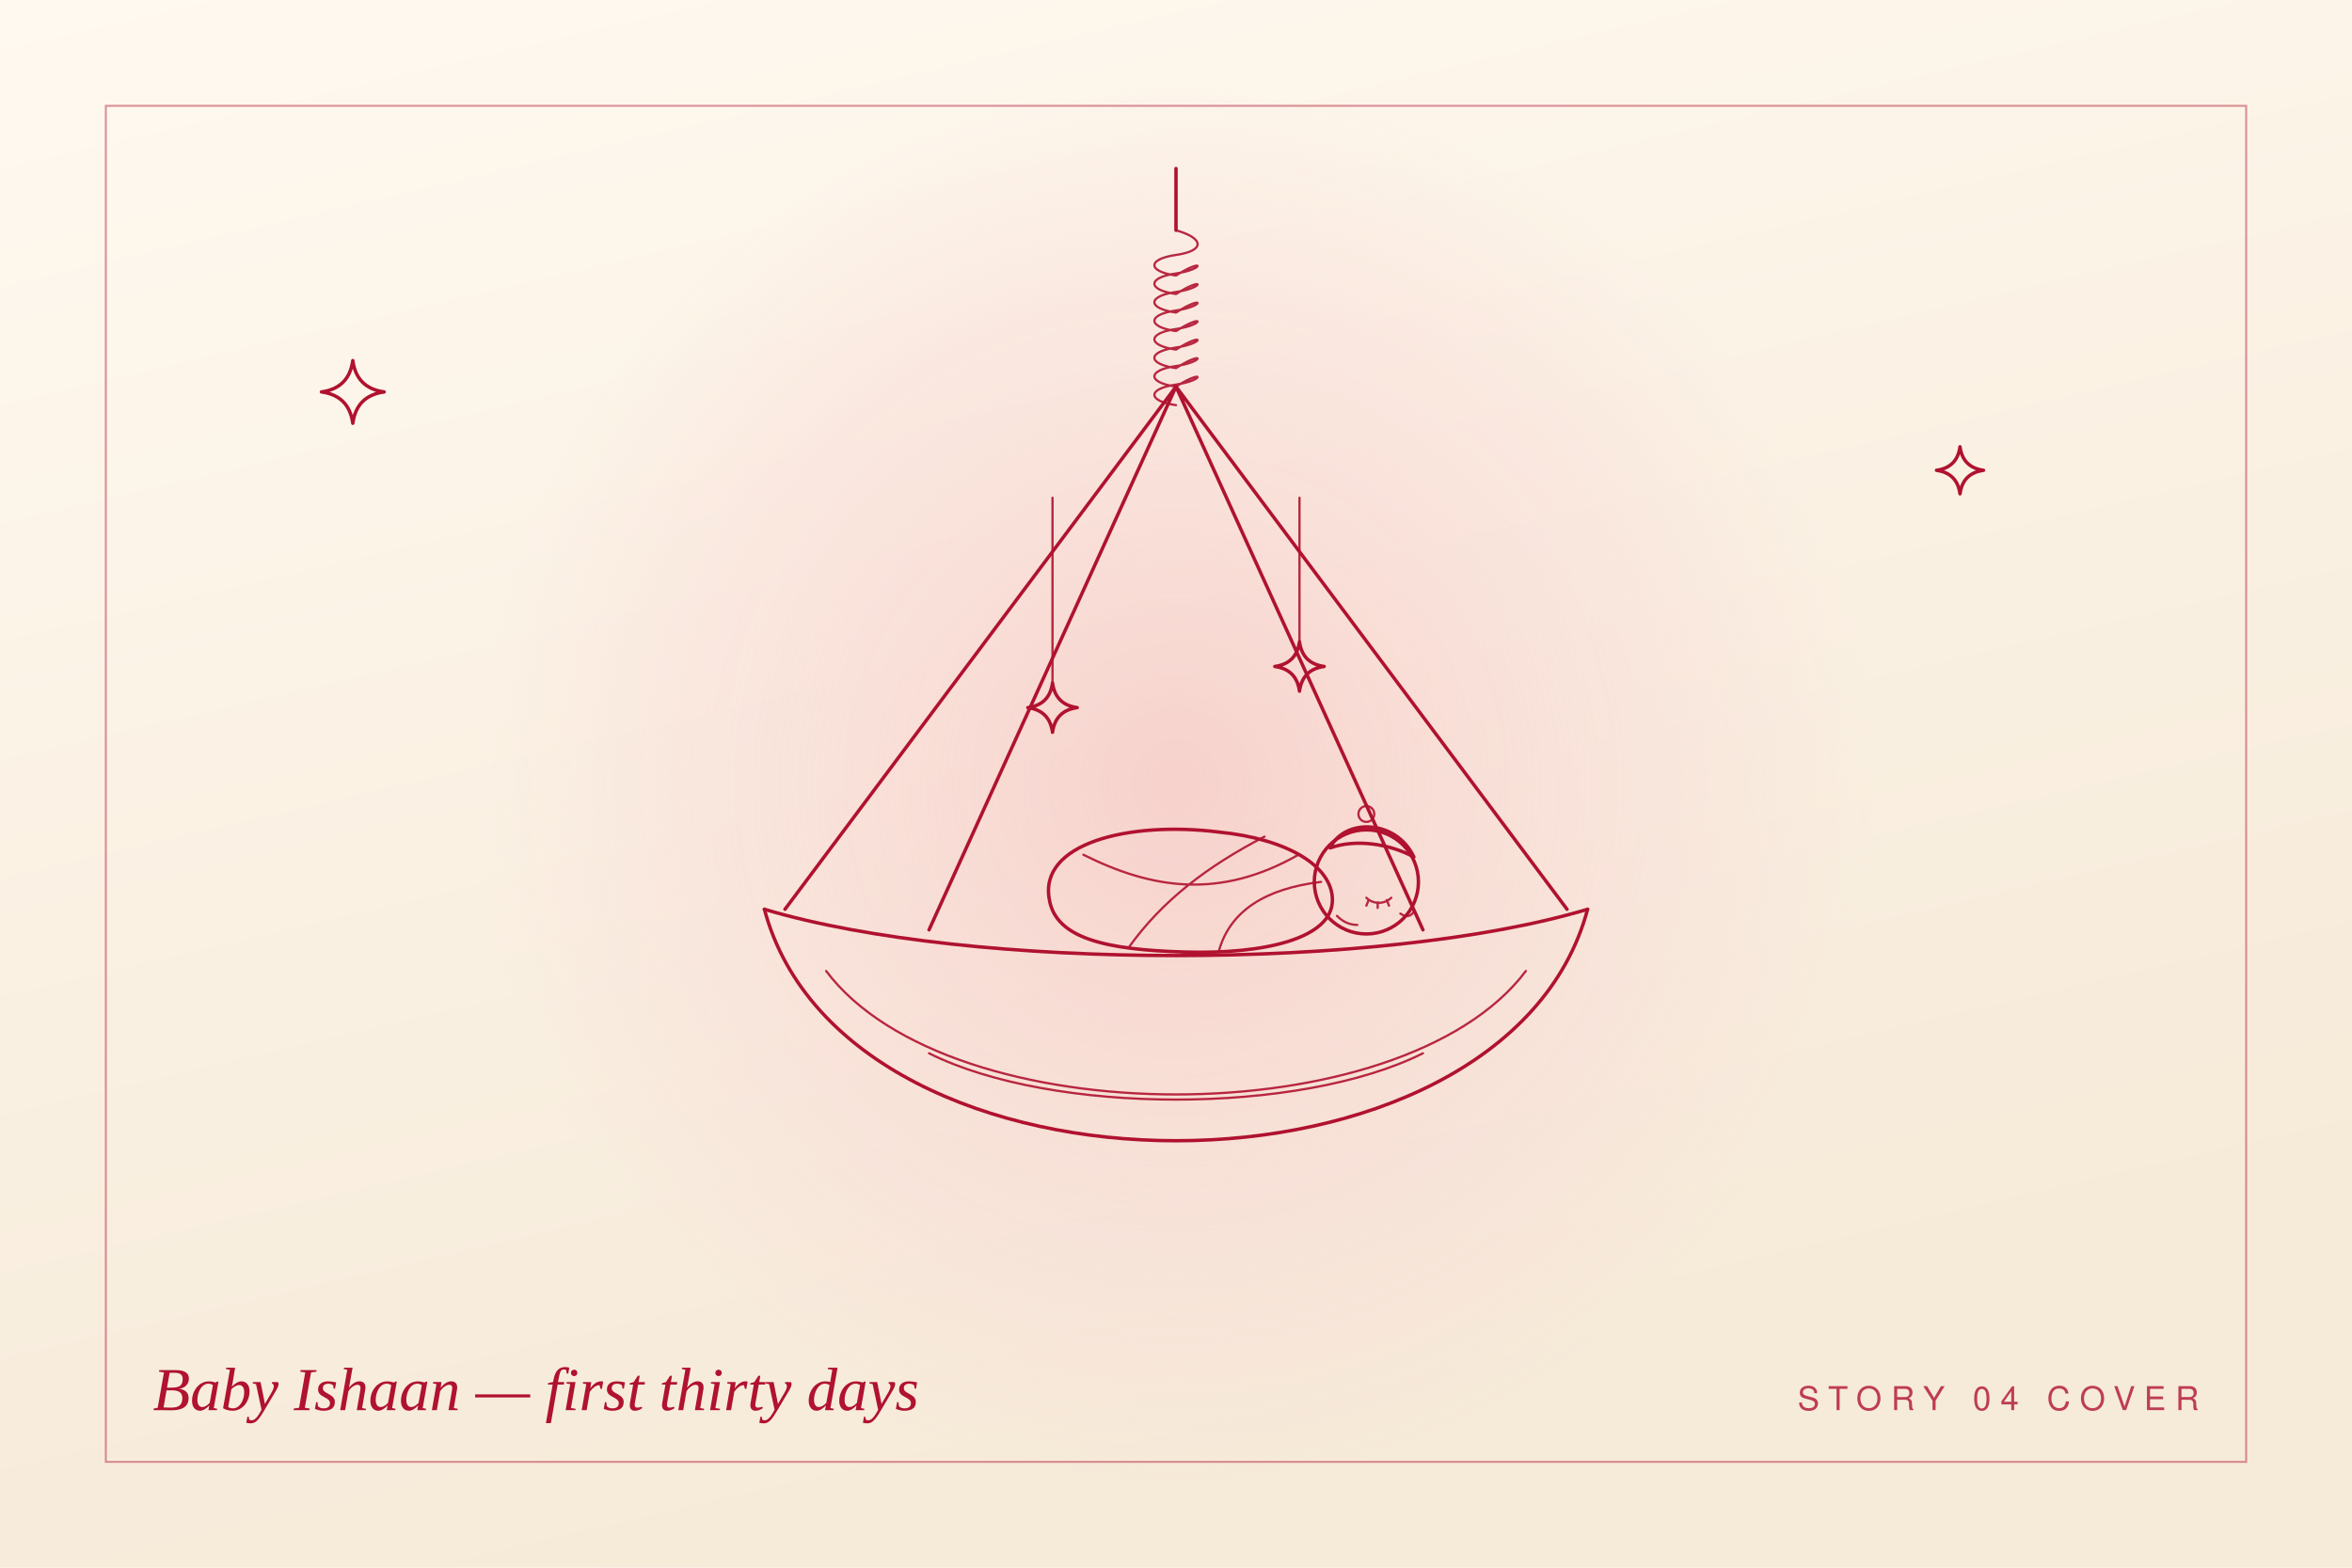
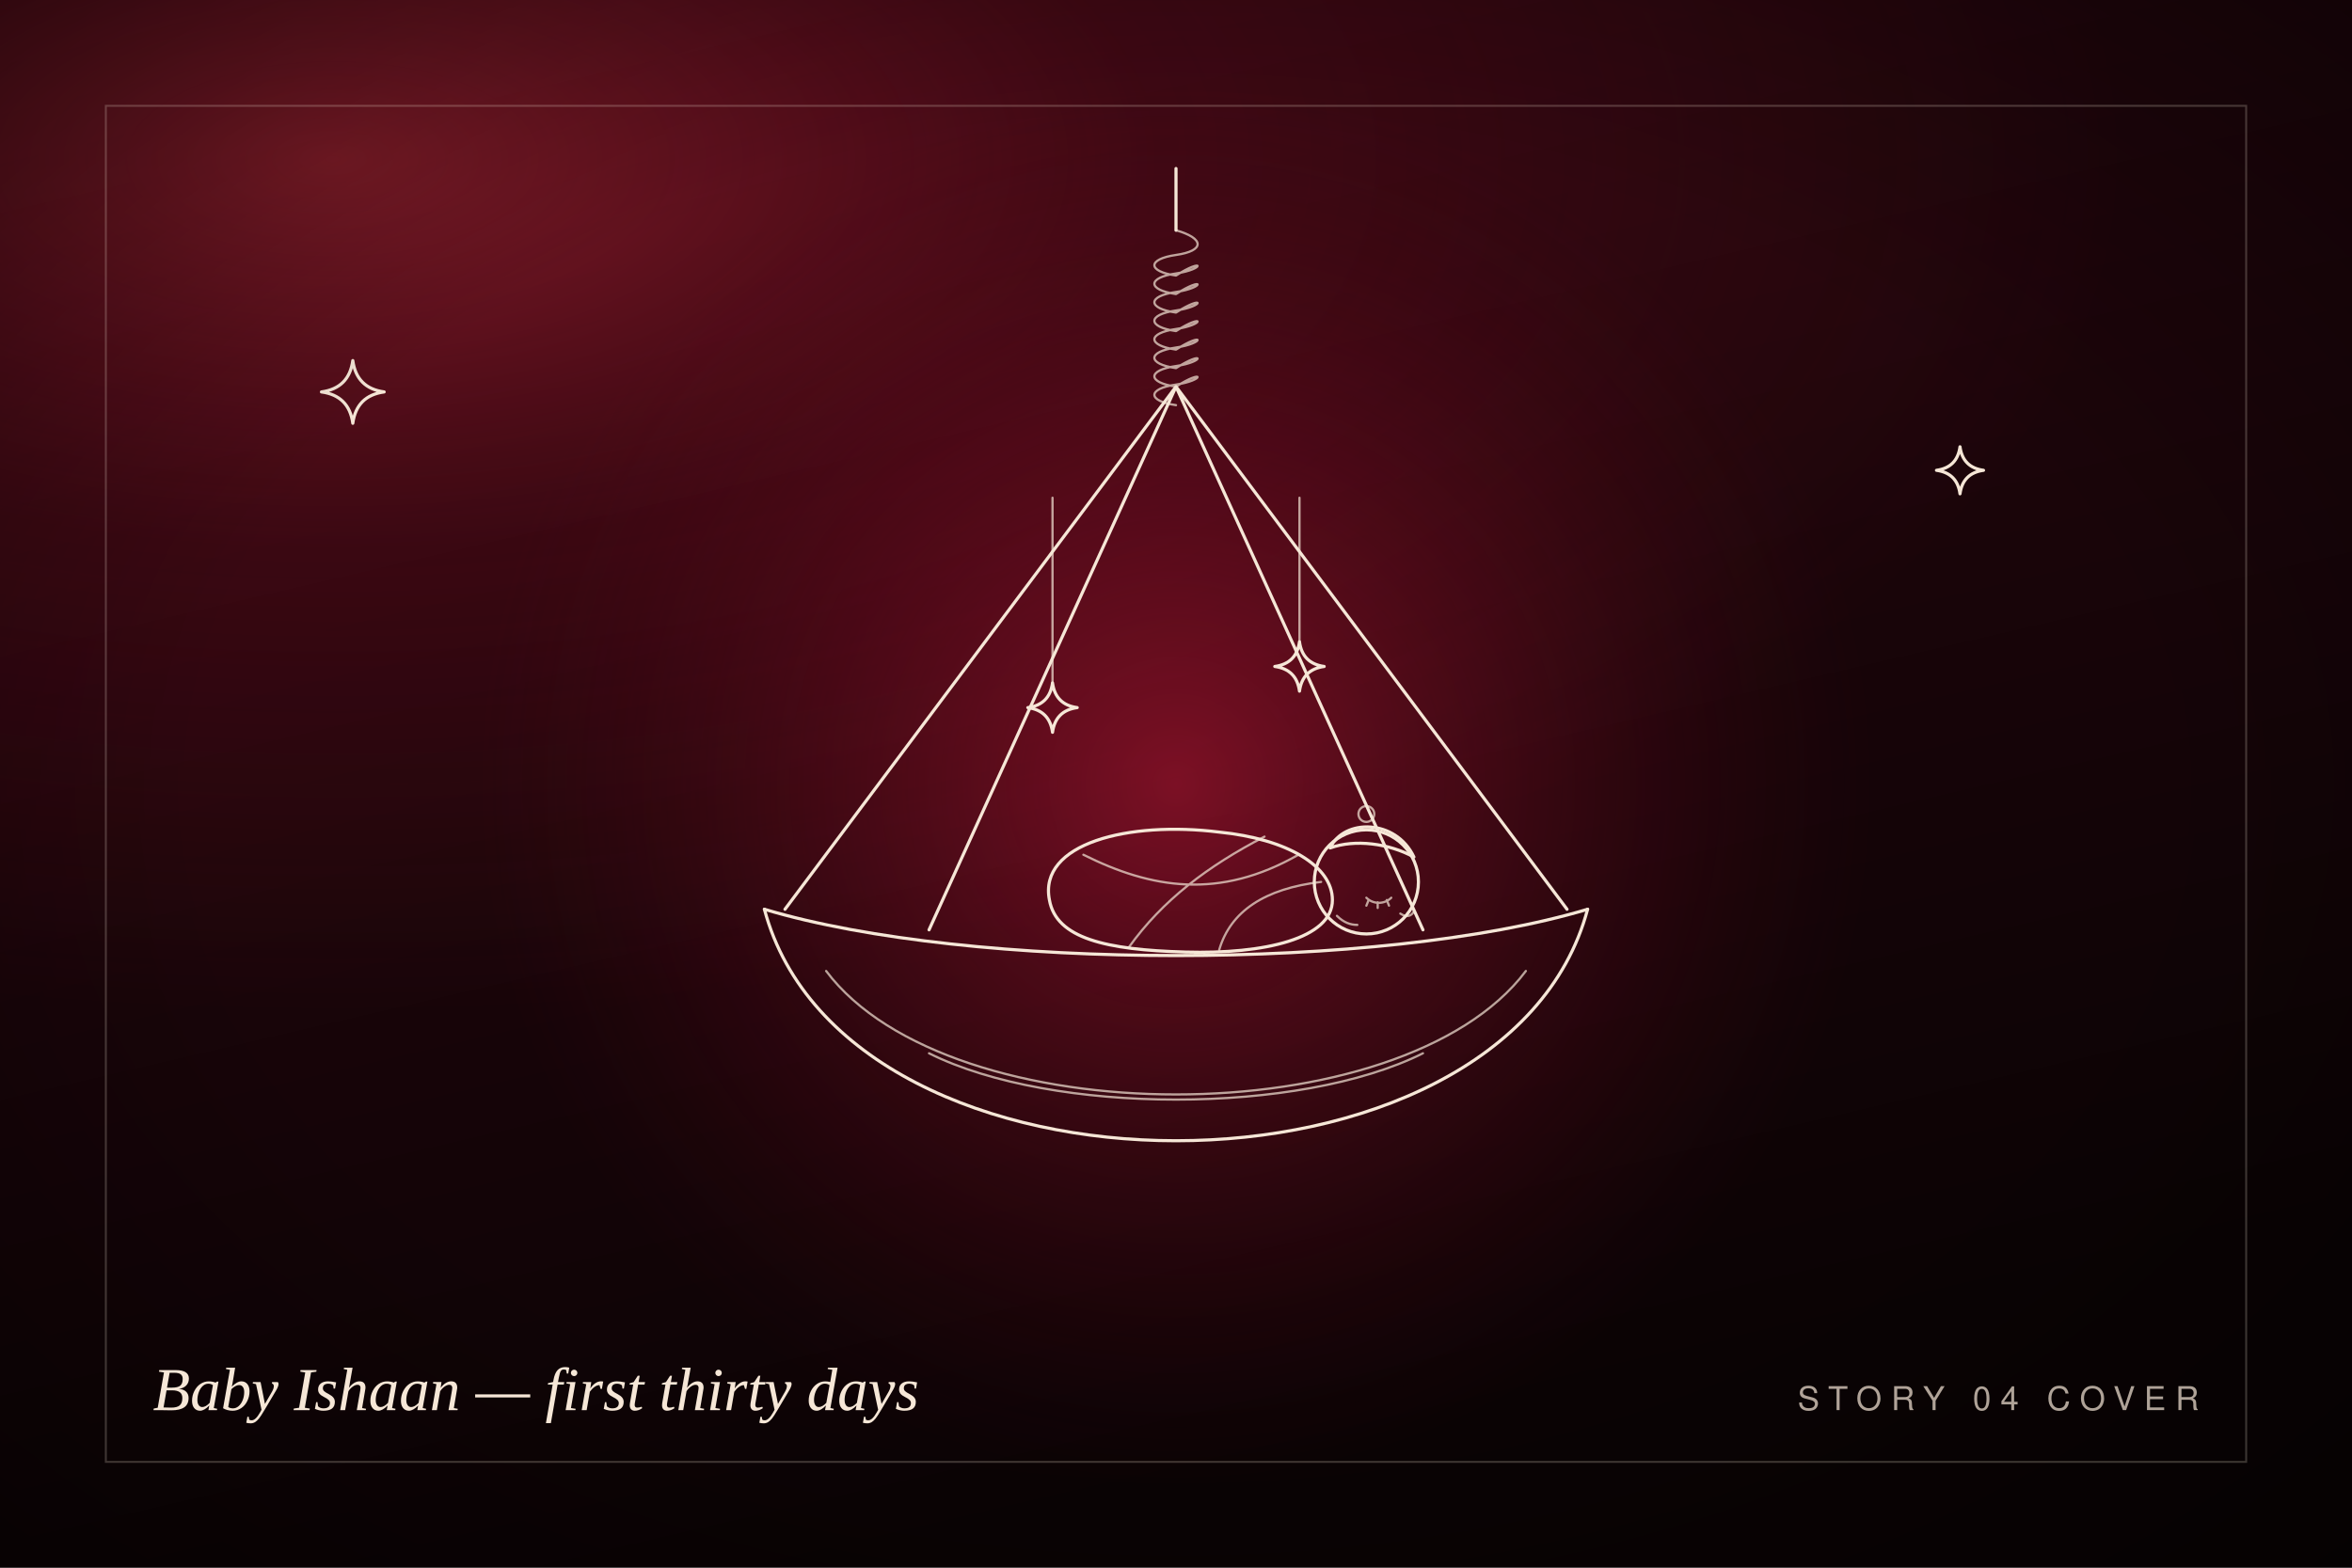
<svg xmlns="http://www.w3.org/2000/svg" viewBox="0 0 1200 800" width="1200" height="800">
  <defs>
    <linearGradient id="bg" x1="0" y1="0" x2=".35" y2="1">
-       <stop offset="0" stop-color="#FFF9F0" />
-       <stop offset="1" stop-color="#F6EAD8" />
+       <stop offset="0" stop-color="#2E0710" />
+       <stop offset="1" stop-color="#0A0304" />
    </linearGradient>
    <radialGradient id="disc">
-       <stop offset="0" stop-color="#F6C4C2" stop-opacity=".7" />
-       <stop offset=".7" stop-color="#F8D8D5" stop-opacity=".4" />
-       <stop offset="1" stop-color="#F8D8D5" stop-opacity="0" />
+       <stop offset="0" stop-color="#C8183A" stop-opacity=".55" />
+       <stop offset=".55" stop-color="#8E0F28" stop-opacity=".25" />
+       <stop offset="1" stop-color="#5A0716" stop-opacity="0" />
    </radialGradient>
    <radialGradient id="glow">
-       <stop offset="0" stop-color="#FFB38F" stop-opacity=".8" />
-       <stop offset=".45" stop-color="#FFD2B8" stop-opacity=".4" />
-       <stop offset="1" stop-color="#FFE9DC" stop-opacity="0" />
+       <stop offset="0" stop-color="#FFB070" stop-opacity=".95" />
+       <stop offset=".3" stop-color="#FF5A3C" stop-opacity=".45" />
+       <stop offset="1" stop-color="#B0122F" stop-opacity="0" />
+     </radialGradient>
+     <radialGradient id="leak">
+       <stop offset="0" stop-color="#FF3B4E" stop-opacity=".42" />
+       <stop offset=".45" stop-color="#B0122F" stop-opacity=".18" />
+       <stop offset="1" stop-color="#B0122F" stop-opacity="0" />
+     </radialGradient>
+     <radialGradient id="vig" cx=".5" cy=".5" r=".75">
+       <stop offset=".55" stop-color="#000" stop-opacity="0" />
+       <stop offset="1" stop-color="#000" stop-opacity=".55" />
    </radialGradient>
    <style>
- .l{fill:none;stroke:#B0122F;stroke-width:1.75;stroke-linecap:round;stroke-linejoin:round;vector-effect:non-scaling-stroke;animation:draw 2.8s cubic-bezier(.65,0,.25,1) both}
- .t{stroke-width:1.15;stroke-opacity:.9}
- .f{fill:#B0122F}
- .tx{fill:#B0122F;font-family:Helvetica,Arial,sans-serif}
+ .l{fill:none;stroke:#F6E7D7;stroke-width:1.6;stroke-linecap:round;stroke-linejoin:round;vector-effect:non-scaling-stroke;animation:draw 2.8s cubic-bezier(.65,0,.25,1) both}
+ .t{stroke-width:1.15;stroke-opacity:0.7}
+ .f{fill:#FF4D66}
+ .tx{fill:#F6E7D7;font-family:Helvetica,Arial,sans-serif}
+ .fl .l{stroke:#FFC38A}
.fl{transform-box:fill-box;transform-origin:50% 100%;animation:flick 2.4s ease-in-out infinite alternate}
@keyframes draw{from{stroke-dasharray:1;stroke-dashoffset:1}to{stroke-dasharray:1;stroke-dashoffset:0}}
@keyframes flick{0%{transform:scale(1,1)}35%{transform:scale(.94,1.08)}70%{transform:scale(1.04,.95)}100%{transform:scale(.97,1.05)}}
@media (prefers-reduced-motion:reduce){.l,.fl{animation:none}}
</style>
  </defs>
  <rect width="1200" height="800" fill="url(#bg)" />
+   <ellipse cx="180" cy="80" rx="900" ry="440" fill="url(#leak)" />
  <circle cx="600" cy="400" r="360" fill="url(#disc)" />
  <g transform="translate(600 464) scale(1.05)">
    <path class="l" style="animation-delay:0.15s" pathLength="1" d="M0,-360 L0,-330" />
    <path class="l t" style="animation-delay:0.18s" pathLength="1" d="M0,-330 C14,-326 14,-320 0,-318 C-14,-316 -14,-310 0,-308 C14,-317 14,-311 0,-309 C-14,-307 -14,-301 0,-299 C14,-308 14,-302 0,-300 C-14,-298 -14,-292 0,-290 C14,-299 14,-293 0,-291 C-14,-289 -14,-283 0,-281 C14,-290 14,-284 0,-282 C-14,-280 -14,-274 0,-272 C14,-281 14,-275 0,-273 C-14,-271 -14,-265 0,-263 C14,-272 14,-266 0,-264 C-14,-262 -14,-256 0,-254 C14,-263 14,-257 0,-255 C-14,-253 -14,-247 0,-245 " />
    <path class="l" style="animation-delay:0.22s" pathLength="1" d="M0,-254 L-190,0 M0,-254 L190,0 M0,-254 L-120,10 M0,-254 L120,10" />
    <path class="l" style="animation-delay:0.26s" pathLength="1" d="M-200,0 C-160,150 160,150 200,0" />
    <path class="l" style="animation-delay:0.29s" pathLength="1" d="M-200,0 C-100,30 100,30 200,0" />
    <path class="l t" style="animation-delay:0.33s" pathLength="1" d="M-170,30 C-110,110 110,110 170,30 M-120,70 C-60,100 60,100 120,70" />
    <g transform="translate(10 -10) scale(0.55)">
      <path class="l" style="animation-delay:0.36s" pathLength="1" d="M-130,10 C-140,-40 -60,-60 20,-50 C80,-44 120,-20 120,10 C120,44 60,58 -10,56 C-80,54 -124,44 -130,10 Z" />
      <path class="l t" style="animation-delay:0.40s" pathLength="1" d="M-100,-30 C-40,0 20,10 90,-30 M-60,52 C-30,10 10,-20 60,-46 M20,54 C30,20 60,0 110,-6" />
      <circle class="l" style="animation-delay:0.43s" pathLength="1" cx="150" cy="-6" r="46" />
      <path class="l" style="animation-delay:0.47s" pathLength="1" d="M118,-36 C130,-62 176,-62 192,-28 C170,-40 140,-44 118,-36 Z" />
      <circle class="l t" style="animation-delay:0.50s" pathLength="1" cx="150" cy="-66" r="7" />
      <path class="l t" style="animation-delay:0.54s" pathLength="1" d="M150,8 C156,14 166,14 172,8 M152,10 L150,15 M160,12 L160,17 M168,10 L170,15" />
      <path class="l t" style="animation-delay:0.57s" pathLength="1" d="M180,22 C186,26 190,24 192,20" />
      <path class="l t" style="animation-delay:0.61s" pathLength="1" d="M124,24 C130,30 136,32 142,32" />
    </g>
    <path class="l t" style="animation-delay:0.64s" pathLength="1" d="M-60,-200 L-60,-110" />
    <path class="l" style="animation-delay:0.68s" pathLength="1" d="M-60,-110 Q-58.56,-99.44 -48,-98 Q-58.56,-96.56 -60,-86 Q-61.44,-96.56 -72,-98 Q-61.44,-99.44 -60,-110 Z" />
    <path class="l t" style="animation-delay:0.71s" pathLength="1" d="M60,-200 L60,-130" />
    <path class="l" style="animation-delay:0.75s" pathLength="1" d="M60,-130 Q61.44,-119.44 72,-118 Q61.44,-116.56 60,-106 Q58.56,-116.56 48,-118 Q58.56,-119.44 60,-130 Z" />
  </g>
  <g transform="translate(600 400) scale(1)">
    <path class="l" style="animation-delay:0.78s" pathLength="1" d="M-420,-216 Q-418.08,-201.92 -404,-200 Q-418.08,-198.08 -420,-184 Q-421.92,-198.08 -436,-200 Q-421.92,-201.92 -420,-216 Z" />
    <path class="l" style="animation-delay:0.82s" pathLength="1" d="M400,-172 Q401.44,-161.44 412,-160 Q401.44,-158.56 400,-148 Q398.56,-158.56 388,-160 Q398.56,-161.44 400,-172 Z" />
  </g>
-   <rect x="54" y="54" width="1092" height="692" fill="none" stroke="#B0122F" stroke-opacity=".45" stroke-width="1" vector-effect="non-scaling-stroke" />
-   <g fill="#B0122F" font-family="Georgia, 'Times New Roman', serif">
+   <rect width="1200" height="800" fill="url(#vig)" />
+   <rect x="54" y="54" width="1092" height="692" fill="none" stroke="#F6E7D7" stroke-opacity="0.22" stroke-width="1" vector-effect="non-scaling-stroke" />
+   <g fill="#F6E7D7" font-family="Georgia, 'Times New Roman', serif">
    <text x="78" y="719.6" font-size="31.2" font-style="italic">Baby Ishaan — first thirty days</text>
-     <text x="1122" y="719.6" font-size="16.8" letter-spacing="4.8" text-anchor="end" opacity=".8" font-family="Helvetica, Arial, sans-serif">STORY 04 COVER</text>
+     <text x="1122" y="719.6" font-size="16.8" letter-spacing="4.8" text-anchor="end" opacity=".7" font-family="Helvetica, Arial, sans-serif">STORY 04 COVER</text>
  </g>
</svg>
